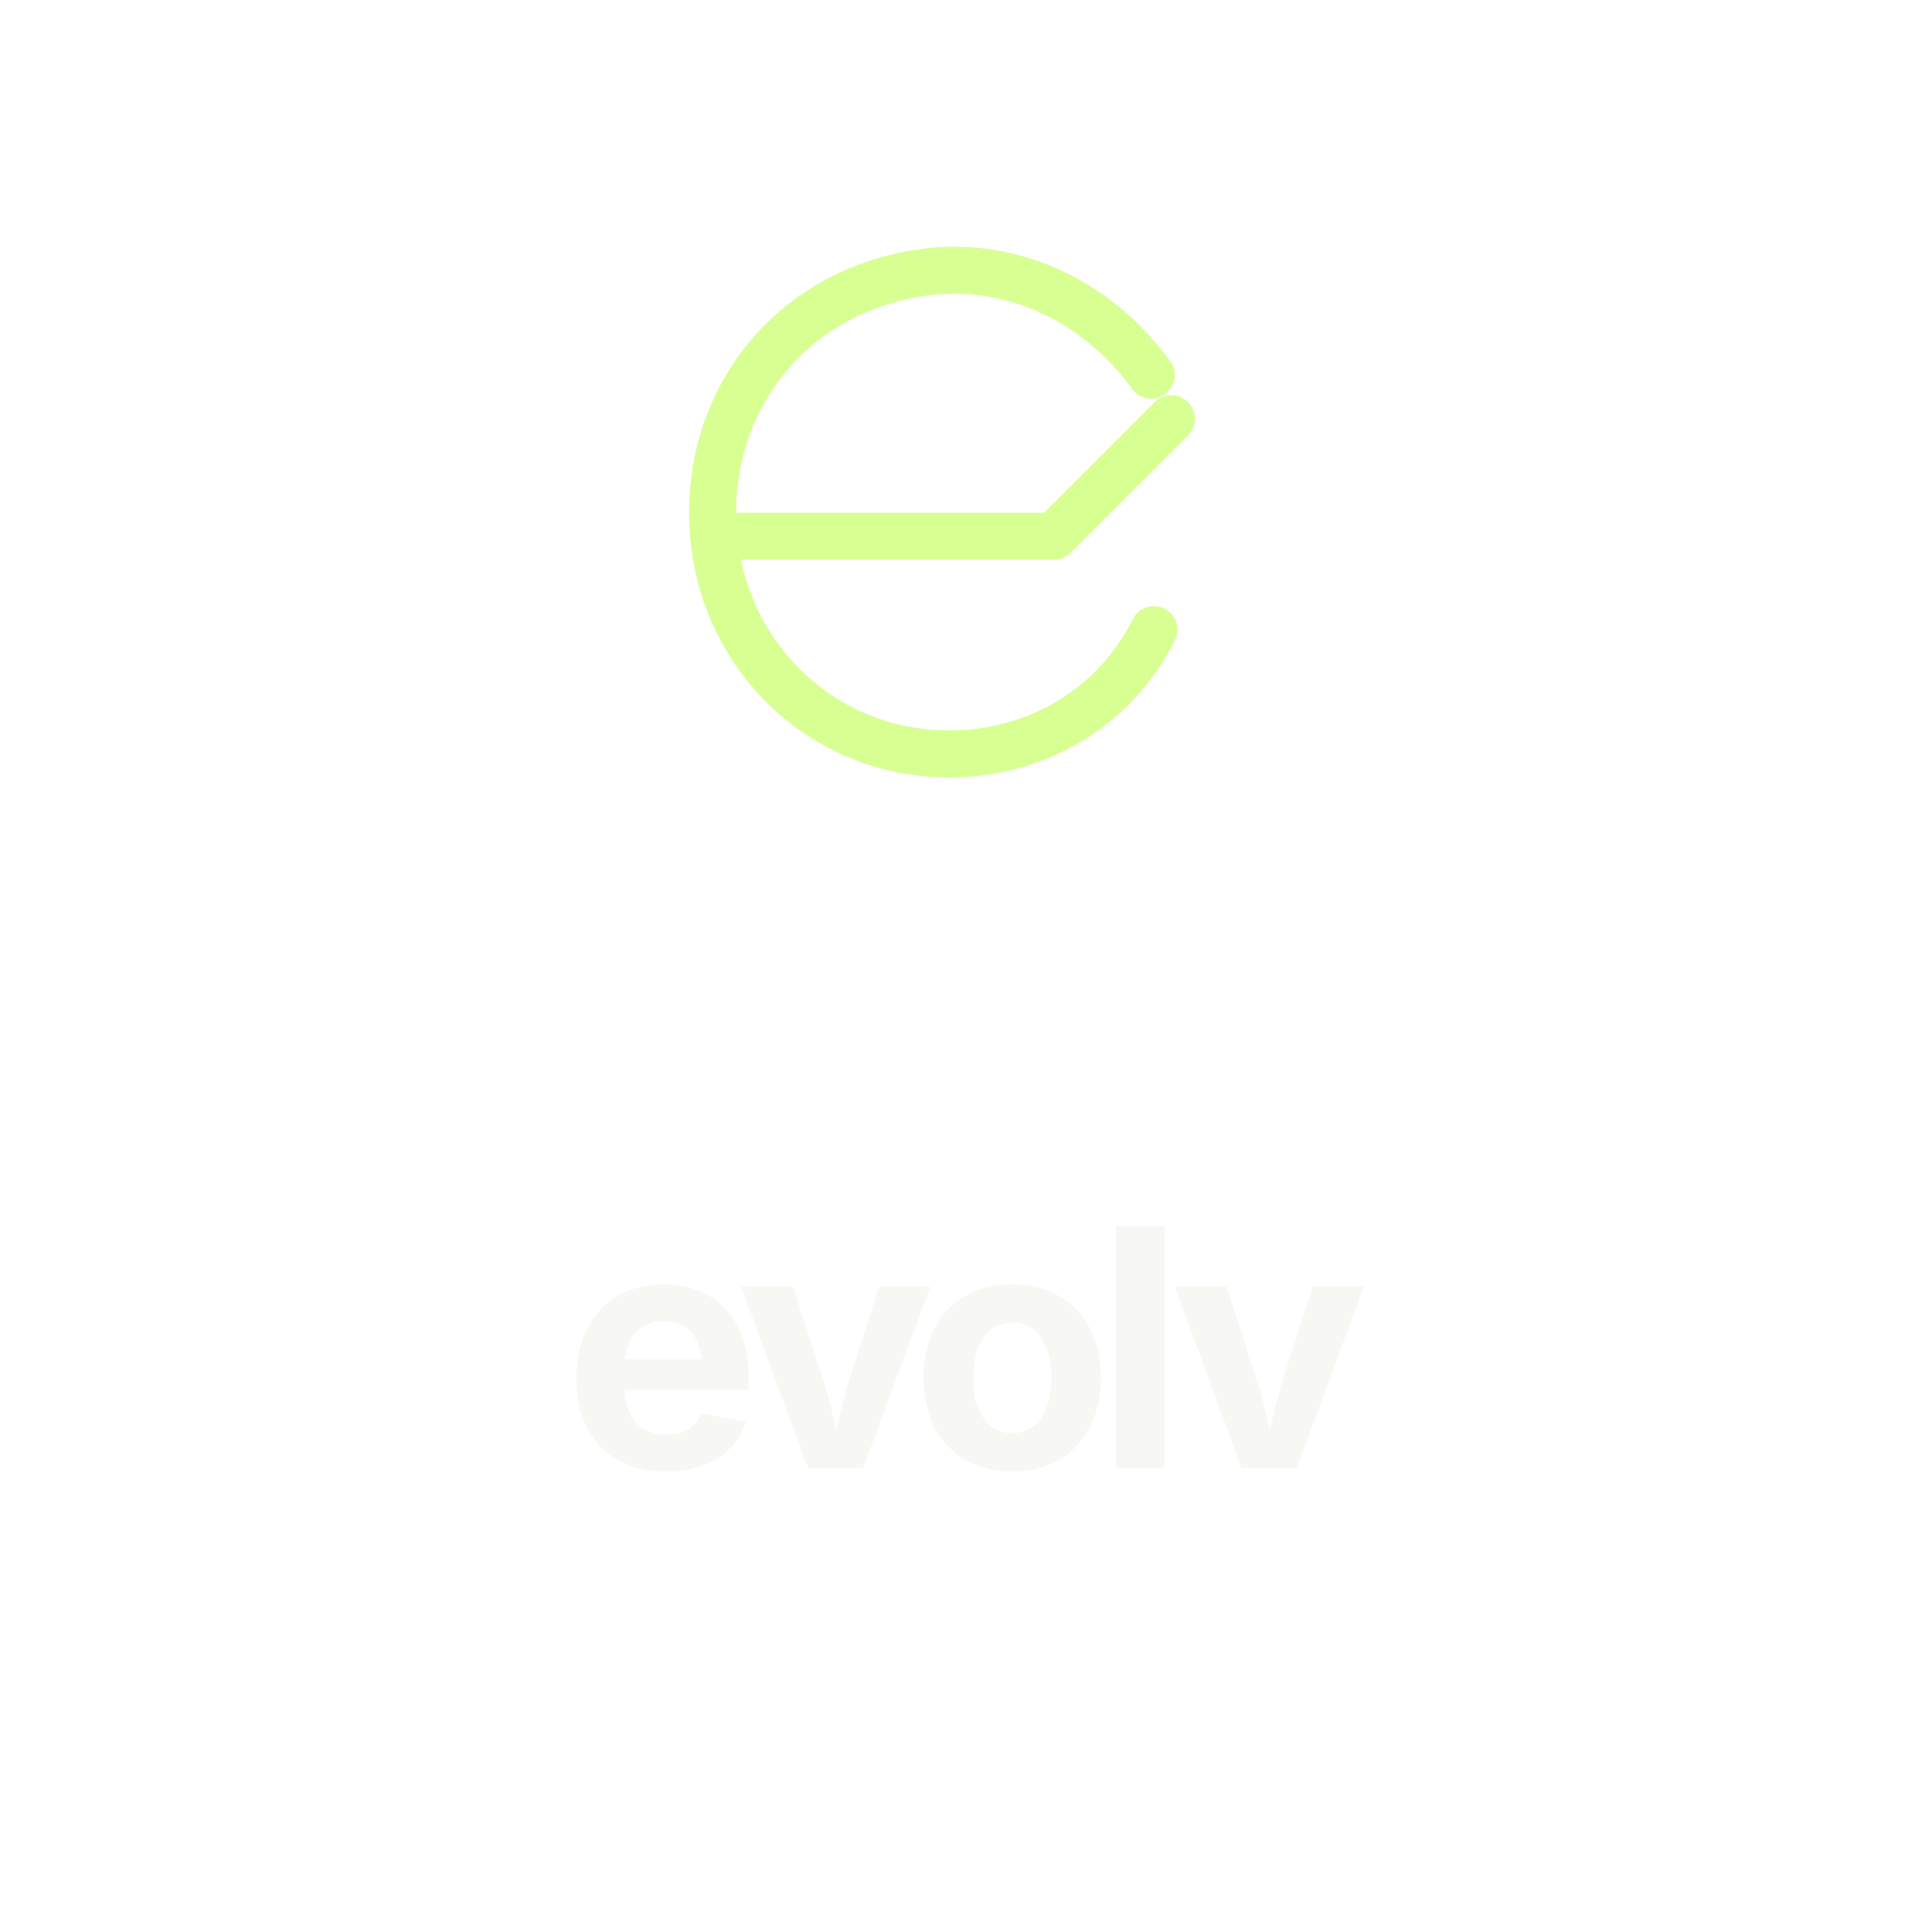
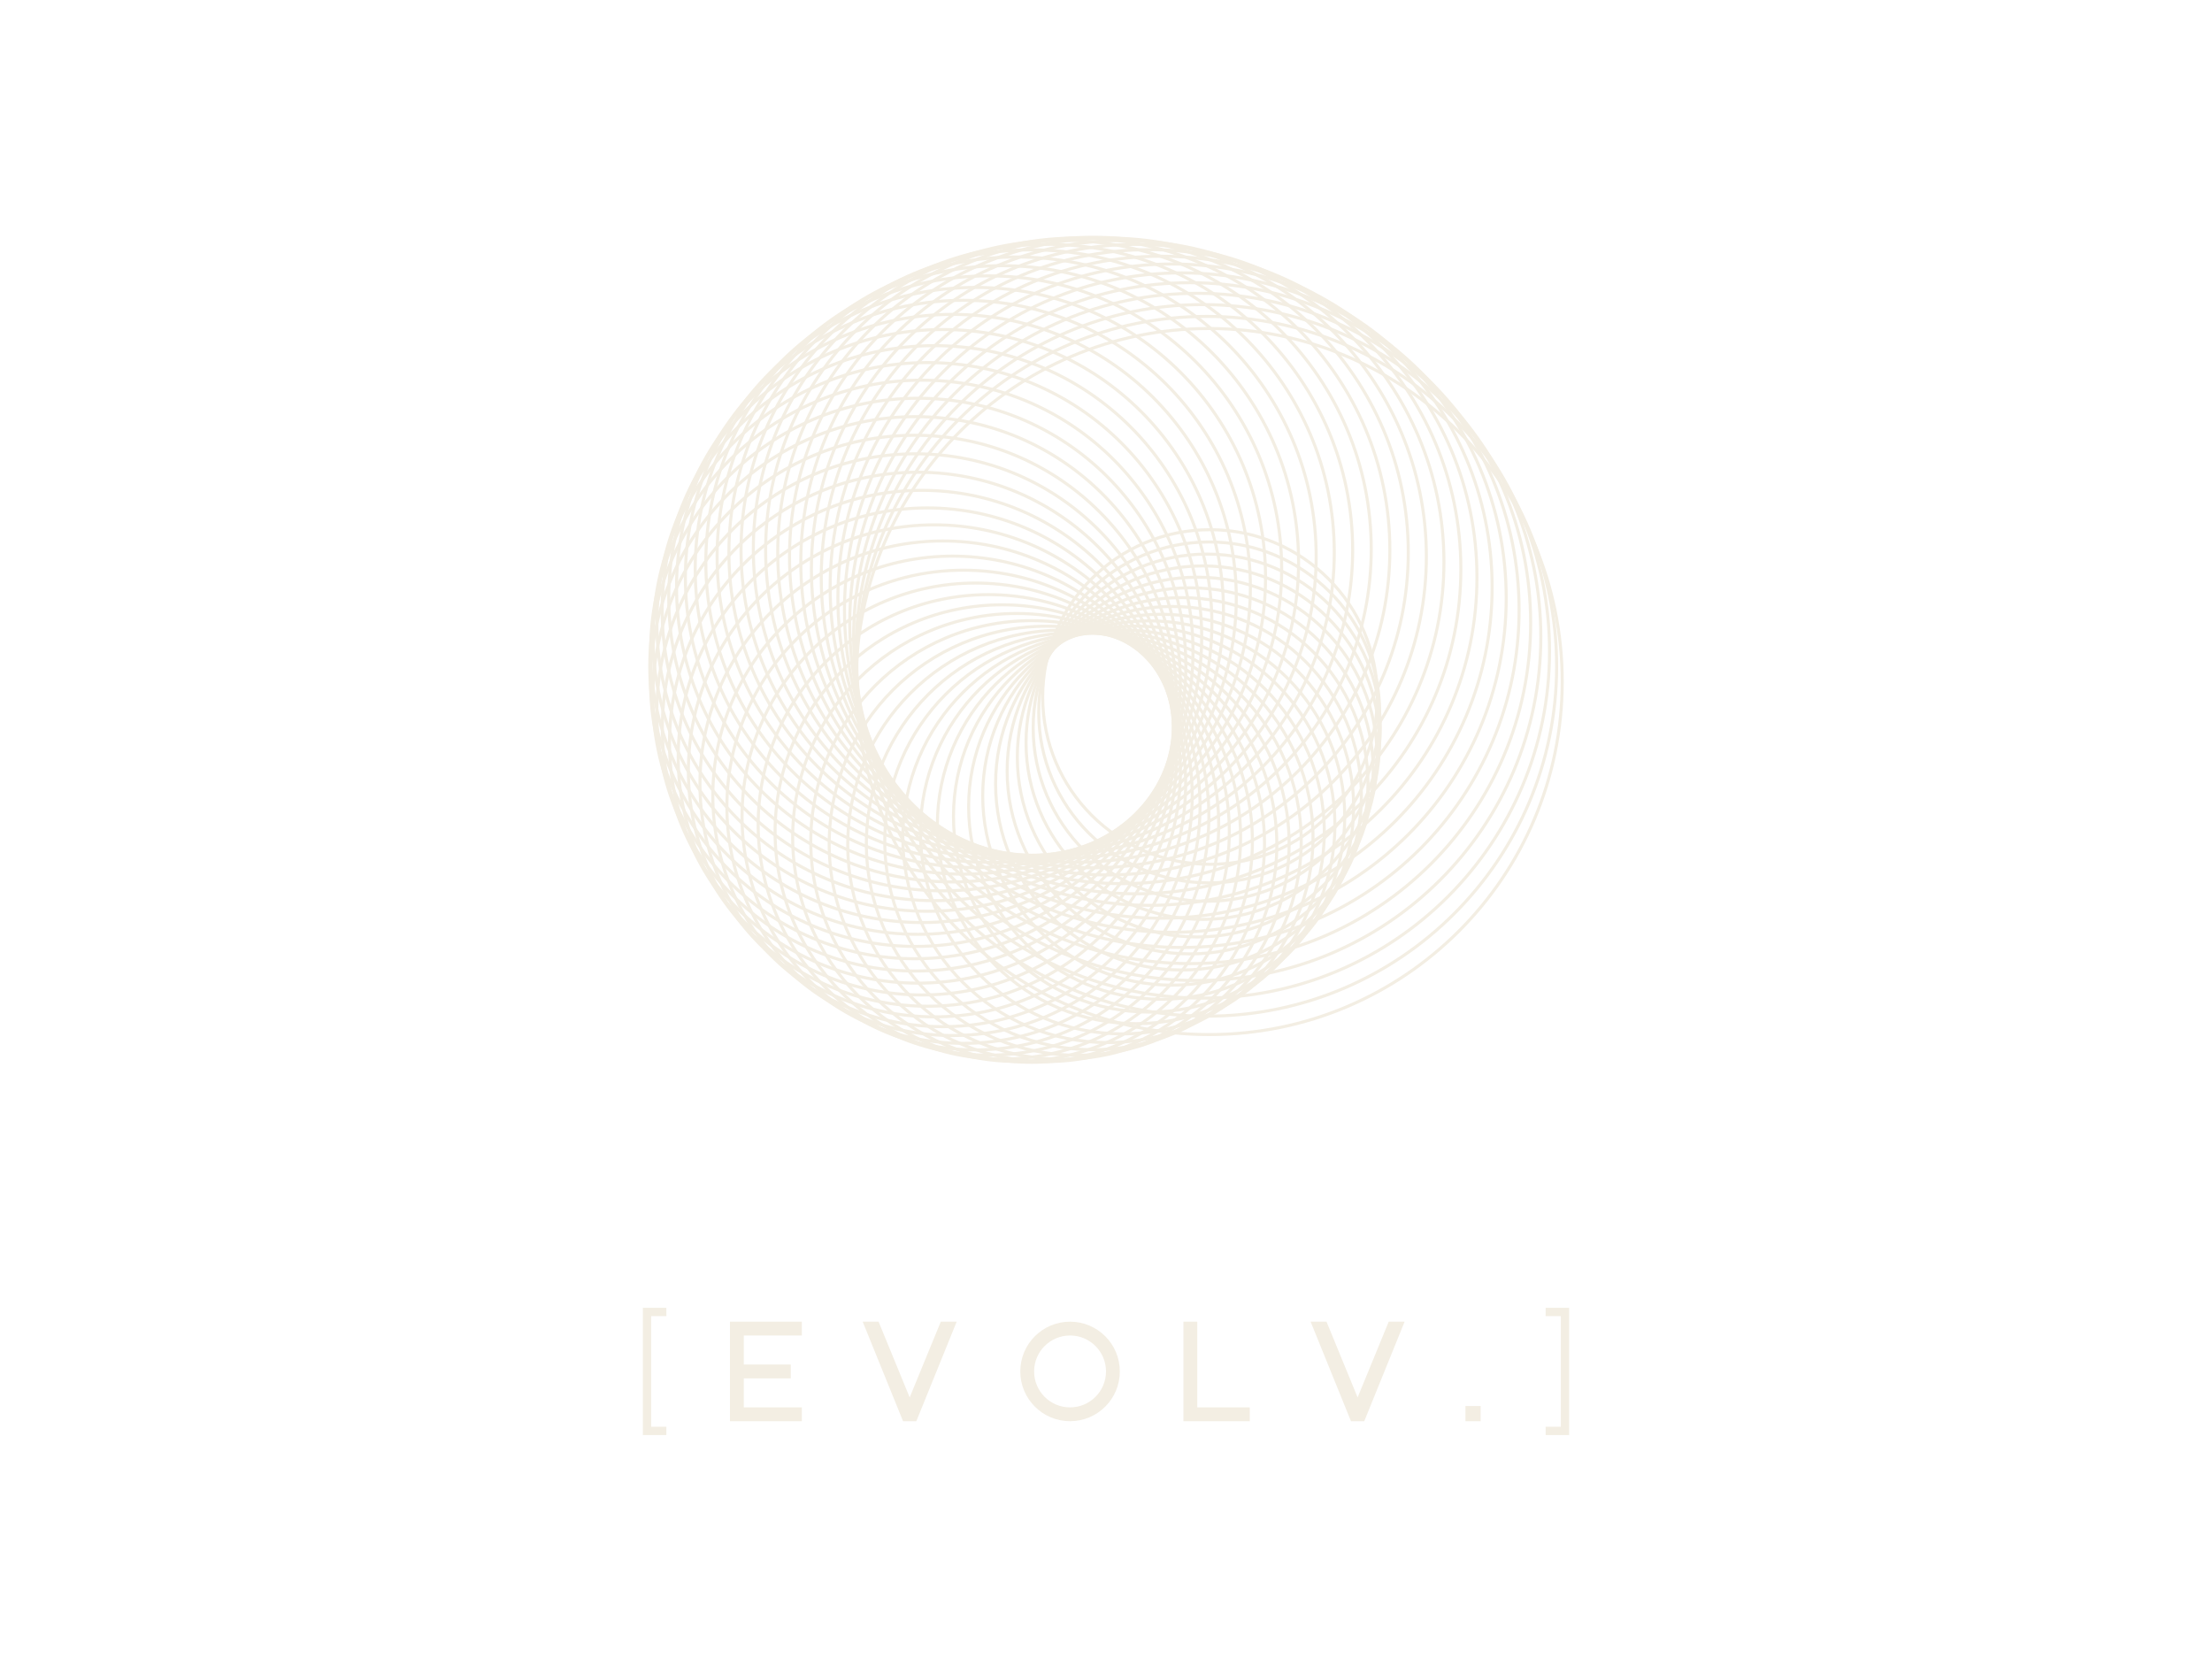
- <svg xmlns="http://www.w3.org/2000/svg" viewBox="0 0 512 512" role="img" aria-labelledby="title desc">
-   <defs>
-     <linearGradient id="evolvMarkGradient" x1="142" y1="56" x2="370" y2="302" gradientUnits="userSpaceOnUse">
-       <stop offset="0" stop-color="#D7FF91" />
-       <stop offset=".48" stop-color="#79E89A" />
-       <stop offset="1" stop-color="#23C7B0" />
-     </linearGradient>
-   </defs>
-   <g transform="translate(152 38) scale(1.78)">
-     <path d="M86 34.5C77.8 23.2 64.6 17 50.8 19.4 31.7 22.7 19.5 38.8 20.8 57.7c1.3 18.7 16.3 33.2 35.1 33.2 13.3 0 24.8-7.1 30.5-18.5M24 58.5h47.5M71.5 58.5 89 41" fill="none" stroke="url(#evolvMarkGradient)" stroke-width="7" stroke-linecap="round" stroke-linejoin="round" />
+ <svg xmlns="http://www.w3.org/2000/svg" viewBox="0 0 800 600" role="img" aria-label="EVOLV logo">
+   <g fill="none" stroke="#F3EEE3" stroke-width="1.1">
+     <circle cx="437.61" cy="252.08" r="60.51" />
+     <circle cx="437.32" cy="257.66" r="61.65" />
+     <circle cx="436.44" cy="263.18" r="62.78" />
+     <circle cx="435.00" cy="268.59" r="63.92" />
+     <circle cx="432.99" cy="273.81" r="65.06" />
+     <circle cx="430.45" cy="278.79" r="66.20" />
+     <circle cx="427.41" cy="283.48" r="67.34" />
+     <circle cx="423.89" cy="287.82" r="68.48" />
+     <circle cx="419.94" cy="291.78" r="69.62" />
+     <circle cx="415.59" cy="295.29" r="70.75" />
+     <circle cx="410.90" cy="298.34" r="71.89" />
+     <circle cx="405.92" cy="300.88" r="73.03" />
+     <circle cx="400.70" cy="302.88" r="74.17" />
+     <circle cx="395.30" cy="304.33" r="75.31" />
+     <circle cx="389.78" cy="305.20" r="76.45" />
+     <circle cx="384.19" cy="305.50" r="77.59" />
+     <circle cx="378.61" cy="305.20" r="78.72" />
+     <circle cx="373.09" cy="304.33" r="79.86" />
+     <circle cx="367.68" cy="302.88" r="81.00" />
+     <circle cx="362.46" cy="300.88" r="82.14" />
+     <circle cx="357.48" cy="298.34" r="83.28" />
+     <circle cx="352.79" cy="295.29" r="84.42" />
+     <circle cx="348.45" cy="291.78" r="85.56" />
+     <circle cx="344.49" cy="287.82" r="86.69" />
+     <circle cx="340.98" cy="283.48" r="87.83" />
+     <circle cx="337.93" cy="278.79" r="88.97" />
+     <circle cx="335.39" cy="273.81" r="90.11" />
+     <circle cx="333.39" cy="268.59" r="91.25" />
+     <circle cx="331.94" cy="263.18" r="92.39" />
+     <circle cx="331.07" cy="257.66" r="93.53" />
+     <circle cx="330.77" cy="252.08" r="94.66" />
+     <circle cx="331.07" cy="246.49" r="95.80" />
+     <circle cx="331.94" cy="240.97" r="96.94" />
+     <circle cx="333.39" cy="235.57" r="98.08" />
+     <circle cx="335.39" cy="230.35" r="99.22" />
+     <circle cx="337.93" cy="225.37" r="100.36" />
+     <circle cx="340.98" cy="220.68" r="101.50" />
+     <circle cx="344.49" cy="216.33" r="102.63" />
+     <circle cx="348.45" cy="212.38" r="103.77" />
+     <circle cx="352.79" cy="208.86" r="104.91" />
+     <circle cx="357.48" cy="205.82" r="106.05" />
+     <circle cx="362.46" cy="203.28" r="107.19" />
+     <circle cx="367.68" cy="201.27" r="108.33" />
+     <circle cx="373.09" cy="199.83" r="109.47" />
+     <circle cx="378.61" cy="198.95" r="110.60" />
+     <circle cx="384.19" cy="198.66" r="111.74" />
+     <circle cx="389.78" cy="198.95" r="112.88" />
+     <circle cx="395.30" cy="199.83" r="114.02" />
+     <circle cx="400.70" cy="201.27" r="115.16" />
+     <circle cx="405.92" cy="203.28" r="116.30" />
+     <circle cx="410.90" cy="205.82" r="117.44" />
+     <circle cx="415.59" cy="208.86" r="118.57" />
+     <circle cx="419.94" cy="212.38" r="119.71" />
+     <circle cx="423.89" cy="216.33" r="120.85" />
+     <circle cx="427.41" cy="220.68" r="121.99" />
+     <circle cx="430.45" cy="225.37" r="123.13" />
+     <circle cx="432.99" cy="230.35" r="124.27" />
+     <circle cx="435.00" cy="235.57" r="125.41" />
+     <circle cx="436.44" cy="240.97" r="126.54" />
+     <circle cx="437.32" cy="246.49" r="127.68" />
  </g>
-   <text x="256" y="389" text-anchor="middle" fill="#F7F8F4" font-family="Manrope, Inter, Arial, sans-serif" font-size="88" font-weight="650" letter-spacing="-5">evolv</text>
+   <g transform="translate(232 478)">
+     <g>
+       <path d="M9 -3.5H2V39.5H9" fill="none" stroke="#F3EEE3" stroke-width="3" />
+     </g>
+     <g transform="translate(32 0)">
+       <path d="M26 2.5H2.5V33.5H26M2.5 18H22" fill="none" stroke="#F3EEE3" stroke-width="5" />
+     </g>
+     <g transform="translate(80 0)">
+       <path d="M0 0H5.75L17 27.4L28.25 0H34L19.4 36H14.6Z" fill="#F3EEE3" />
+     </g>
+     <g transform="translate(136 0)">
+       <circle cx="19" cy="18" r="15.5" fill="none" stroke="#F3EEE3" stroke-width="5" />
+     </g>
+     <g transform="translate(196 0)">
+       <path d="M2.5 0V33.5H24" fill="none" stroke="#F3EEE3" stroke-width="5" />
+     </g>
+     <g transform="translate(242 0)">
+       <path d="M0 0H5.75L17 27.4L28.25 0H34L19.4 36H14.6Z" fill="#F3EEE3" />
+     </g>
+     <g transform="translate(298 0)">
+       <rect x="0" y="30.5" width="5.5" height="5.5" fill="#F3EEE3" />
+     </g>
+     <g transform="translate(326 0)">
+       <path d="M1 -3.5H8V39.5H1" fill="none" stroke="#F3EEE3" stroke-width="3" />
+     </g>
+   </g>
</svg>
